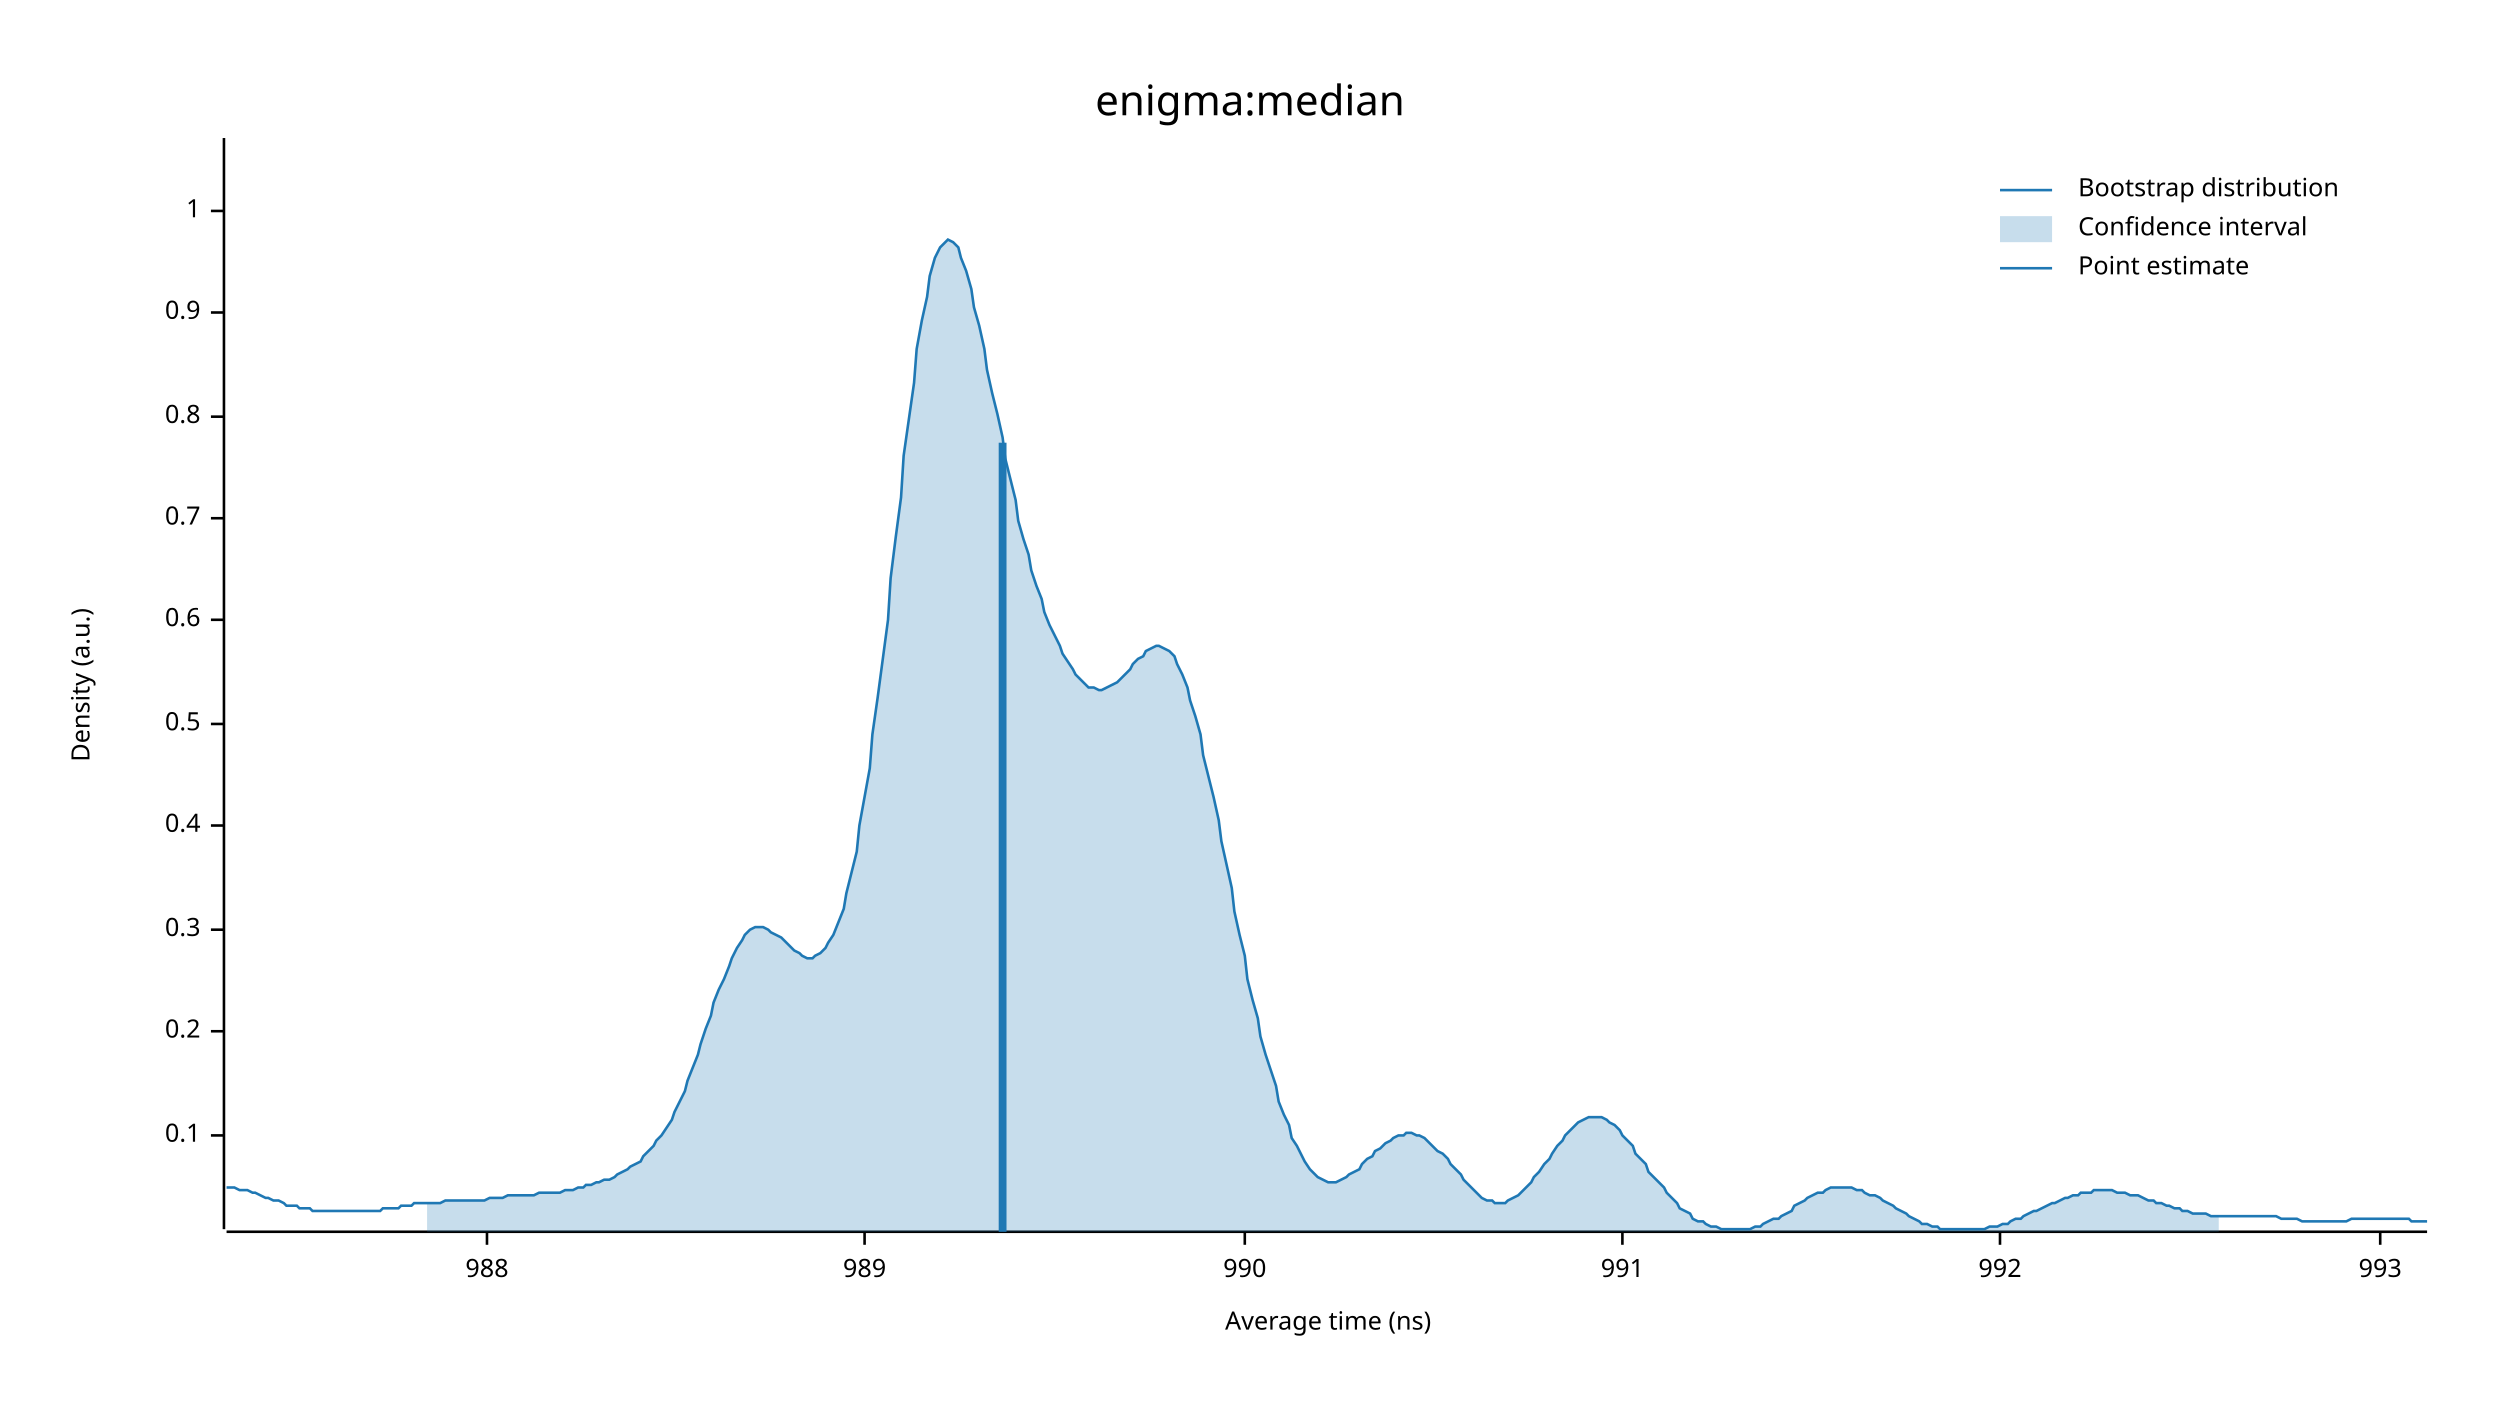
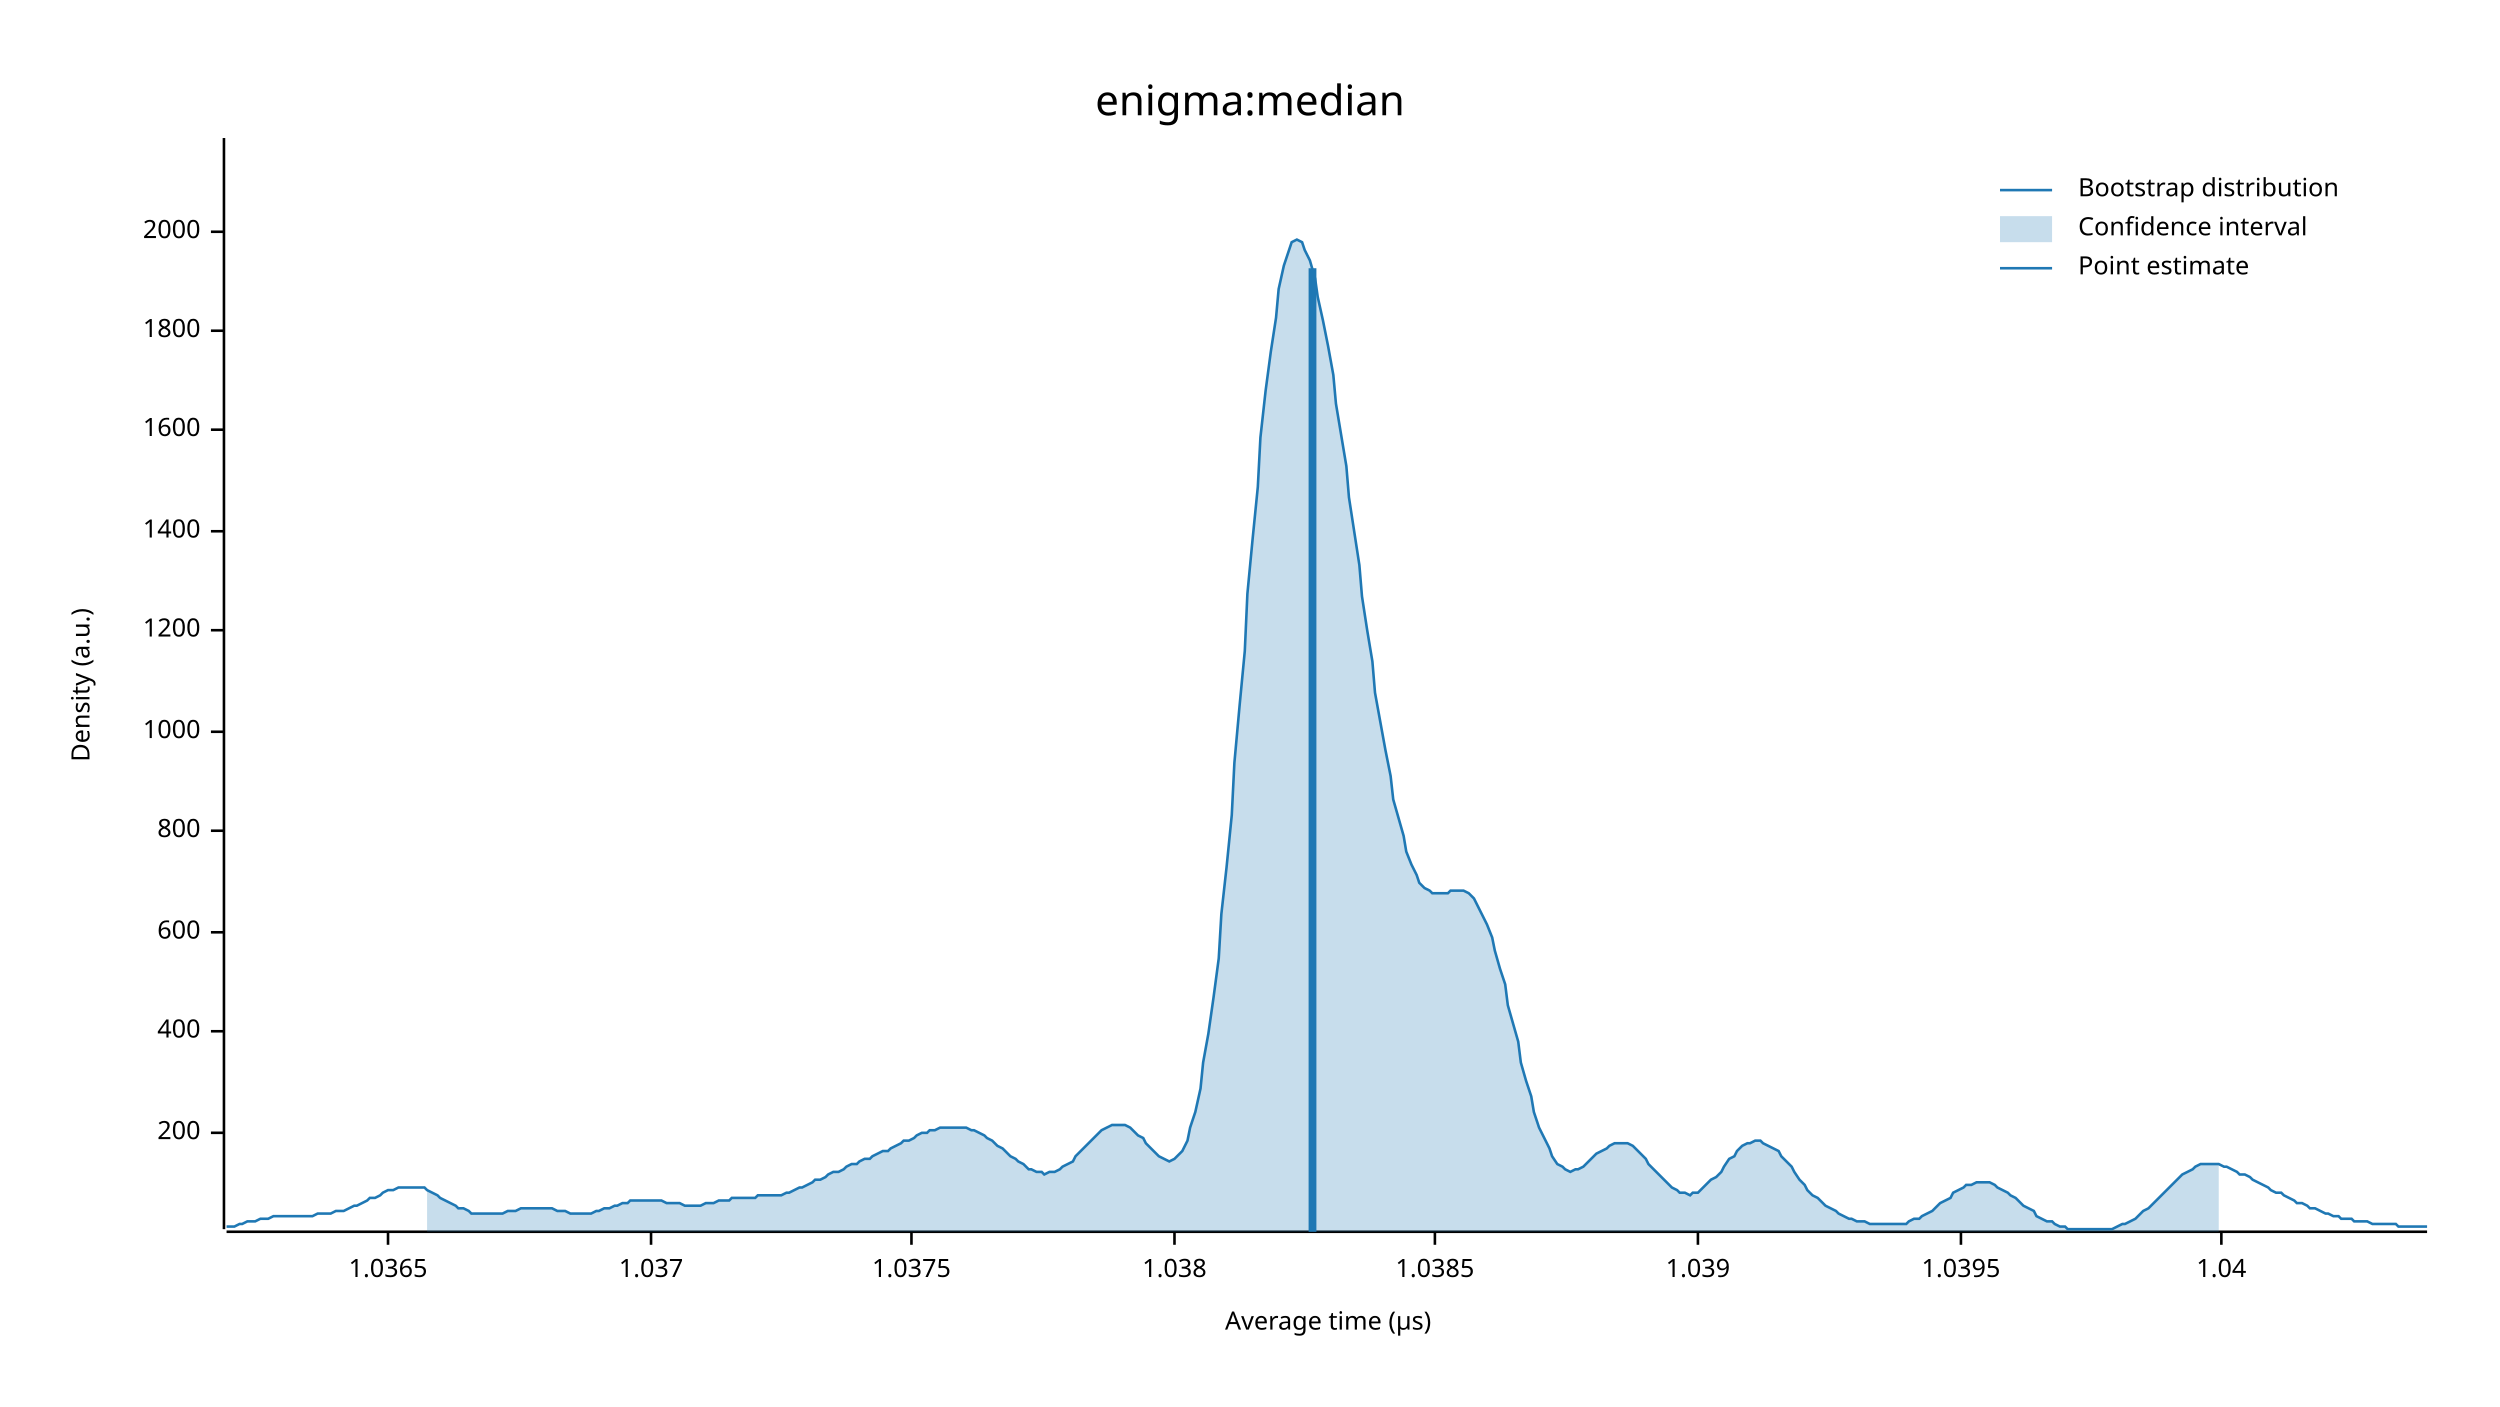
<svg xmlns="http://www.w3.org/2000/svg" width="960" height="540" viewBox="0 0 960 540">
  <text x="480" y="32" dy="0.76em" text-anchor="middle" font-family="sans-serif" font-size="16.129" opacity="1" fill="#000000">
enigma:median
</text>
  <text x="27" y="263" dy="0.76em" text-anchor="middle" font-family="sans-serif" font-size="9.677" opacity="1" fill="#000000" transform="rotate(270, 27, 263)">
Density (a.u.)
</text>
  <text x="510" y="513" dy="-0.5ex" text-anchor="middle" font-family="sans-serif" font-size="9.677" opacity="1" fill="#000000">
- Average time (ns)
+ Average time (µs)
</text>
  <polyline fill="none" opacity="1" stroke="#000000" stroke-width="1" points="86,53 86,472 " />
-   <text x="77" y="436" dy="0.5ex" text-anchor="end" font-family="sans-serif" font-size="9.677" opacity="1" fill="#000000">
- 0.1
+   <text x="77" y="435" dy="0.5ex" text-anchor="end" font-family="sans-serif" font-size="9.677" opacity="1" fill="#000000">
+ 200
</text>
-   <polyline fill="none" opacity="1" stroke="#000000" stroke-width="1" points="81,436 86,436 " />
+   <polyline fill="none" opacity="1" stroke="#000000" stroke-width="1" points="81,435 86,435 " />
  <text x="77" y="396" dy="0.5ex" text-anchor="end" font-family="sans-serif" font-size="9.677" opacity="1" fill="#000000">
- 0.2
+ 400
</text>
  <polyline fill="none" opacity="1" stroke="#000000" stroke-width="1" points="81,396 86,396 " />
-   <text x="77" y="357" dy="0.5ex" text-anchor="end" font-family="sans-serif" font-size="9.677" opacity="1" fill="#000000">
- 0.3
+   <text x="77" y="358" dy="0.5ex" text-anchor="end" font-family="sans-serif" font-size="9.677" opacity="1" fill="#000000">
+ 600
</text>
-   <polyline fill="none" opacity="1" stroke="#000000" stroke-width="1" points="81,357 86,357 " />
-   <text x="77" y="317" dy="0.5ex" text-anchor="end" font-family="sans-serif" font-size="9.677" opacity="1" fill="#000000">
- 0.4
+   <polyline fill="none" opacity="1" stroke="#000000" stroke-width="1" points="81,358 86,358 " />
+   <text x="77" y="319" dy="0.5ex" text-anchor="end" font-family="sans-serif" font-size="9.677" opacity="1" fill="#000000">
+ 800
</text>
-   <polyline fill="none" opacity="1" stroke="#000000" stroke-width="1" points="81,317 86,317 " />
-   <text x="77" y="278" dy="0.5ex" text-anchor="end" font-family="sans-serif" font-size="9.677" opacity="1" fill="#000000">
- 0.5
+   <polyline fill="none" opacity="1" stroke="#000000" stroke-width="1" points="81,319 86,319 " />
+   <text x="77" y="281" dy="0.5ex" text-anchor="end" font-family="sans-serif" font-size="9.677" opacity="1" fill="#000000">
+ 1000
</text>
-   <polyline fill="none" opacity="1" stroke="#000000" stroke-width="1" points="81,278 86,278 " />
-   <text x="77" y="238" dy="0.5ex" text-anchor="end" font-family="sans-serif" font-size="9.677" opacity="1" fill="#000000">
- 0.6
+   <polyline fill="none" opacity="1" stroke="#000000" stroke-width="1" points="81,281 86,281 " />
+   <text x="77" y="242" dy="0.5ex" text-anchor="end" font-family="sans-serif" font-size="9.677" opacity="1" fill="#000000">
+ 1200
</text>
-   <polyline fill="none" opacity="1" stroke="#000000" stroke-width="1" points="81,238 86,238 " />
-   <text x="77" y="199" dy="0.5ex" text-anchor="end" font-family="sans-serif" font-size="9.677" opacity="1" fill="#000000">
- 0.7
+   <polyline fill="none" opacity="1" stroke="#000000" stroke-width="1" points="81,242 86,242 " />
+   <text x="77" y="204" dy="0.5ex" text-anchor="end" font-family="sans-serif" font-size="9.677" opacity="1" fill="#000000">
+ 1400
</text>
-   <polyline fill="none" opacity="1" stroke="#000000" stroke-width="1" points="81,199 86,199 " />
-   <text x="77" y="160" dy="0.5ex" text-anchor="end" font-family="sans-serif" font-size="9.677" opacity="1" fill="#000000">
- 0.8
+   <polyline fill="none" opacity="1" stroke="#000000" stroke-width="1" points="81,204 86,204 " />
+   <text x="77" y="165" dy="0.5ex" text-anchor="end" font-family="sans-serif" font-size="9.677" opacity="1" fill="#000000">
+ 1600
</text>
-   <polyline fill="none" opacity="1" stroke="#000000" stroke-width="1" points="81,160 86,160 " />
-   <text x="77" y="120" dy="0.5ex" text-anchor="end" font-family="sans-serif" font-size="9.677" opacity="1" fill="#000000">
- 0.9
+   <polyline fill="none" opacity="1" stroke="#000000" stroke-width="1" points="81,165 86,165 " />
+   <text x="77" y="127" dy="0.5ex" text-anchor="end" font-family="sans-serif" font-size="9.677" opacity="1" fill="#000000">
+ 1800
</text>
-   <polyline fill="none" opacity="1" stroke="#000000" stroke-width="1" points="81,120 86,120 " />
-   <text x="77" y="81" dy="0.5ex" text-anchor="end" font-family="sans-serif" font-size="9.677" opacity="1" fill="#000000">
- 1
+   <polyline fill="none" opacity="1" stroke="#000000" stroke-width="1" points="81,127 86,127 " />
+   <text x="77" y="89" dy="0.5ex" text-anchor="end" font-family="sans-serif" font-size="9.677" opacity="1" fill="#000000">
+ 2000
</text>
-   <polyline fill="none" opacity="1" stroke="#000000" stroke-width="1" points="81,81 86,81 " />
+   <polyline fill="none" opacity="1" stroke="#000000" stroke-width="1" points="81,89 86,89 " />
  <polyline fill="none" opacity="1" stroke="#000000" stroke-width="1" points="87,473 932,473 " />
-   <text x="187" y="483" dy="0.76em" text-anchor="middle" font-family="sans-serif" font-size="9.677" opacity="1" fill="#000000">
- 988
+   <text x="149" y="483" dy="0.76em" text-anchor="middle" font-family="sans-serif" font-size="9.677" opacity="1" fill="#000000">
+ 1.0365
</text>
-   <polyline fill="none" opacity="1" stroke="#000000" stroke-width="1" points="187,473 187,478 " />
-   <text x="332" y="483" dy="0.76em" text-anchor="middle" font-family="sans-serif" font-size="9.677" opacity="1" fill="#000000">
- 989
+   <polyline fill="none" opacity="1" stroke="#000000" stroke-width="1" points="149,473 149,478 " />
+   <text x="250" y="483" dy="0.76em" text-anchor="middle" font-family="sans-serif" font-size="9.677" opacity="1" fill="#000000">
+ 1.037
</text>
-   <polyline fill="none" opacity="1" stroke="#000000" stroke-width="1" points="332,473 332,478 " />
-   <text x="478" y="483" dy="0.76em" text-anchor="middle" font-family="sans-serif" font-size="9.677" opacity="1" fill="#000000">
- 990
+   <polyline fill="none" opacity="1" stroke="#000000" stroke-width="1" points="250,473 250,478 " />
+   <text x="350" y="483" dy="0.76em" text-anchor="middle" font-family="sans-serif" font-size="9.677" opacity="1" fill="#000000">
+ 1.0375
</text>
-   <polyline fill="none" opacity="1" stroke="#000000" stroke-width="1" points="478,473 478,478 " />
-   <text x="623" y="483" dy="0.76em" text-anchor="middle" font-family="sans-serif" font-size="9.677" opacity="1" fill="#000000">
- 991
+   <polyline fill="none" opacity="1" stroke="#000000" stroke-width="1" points="350,473 350,478 " />
+   <text x="451" y="483" dy="0.76em" text-anchor="middle" font-family="sans-serif" font-size="9.677" opacity="1" fill="#000000">
+ 1.038
</text>
-   <polyline fill="none" opacity="1" stroke="#000000" stroke-width="1" points="623,473 623,478 " />
-   <text x="768" y="483" dy="0.76em" text-anchor="middle" font-family="sans-serif" font-size="9.677" opacity="1" fill="#000000">
- 992
+   <polyline fill="none" opacity="1" stroke="#000000" stroke-width="1" points="451,473 451,478 " />
+   <text x="551" y="483" dy="0.76em" text-anchor="middle" font-family="sans-serif" font-size="9.677" opacity="1" fill="#000000">
+ 1.0385
</text>
-   <polyline fill="none" opacity="1" stroke="#000000" stroke-width="1" points="768,473 768,478 " />
-   <text x="914" y="483" dy="0.76em" text-anchor="middle" font-family="sans-serif" font-size="9.677" opacity="1" fill="#000000">
- 993
+   <polyline fill="none" opacity="1" stroke="#000000" stroke-width="1" points="551,473 551,478 " />
+   <text x="652" y="483" dy="0.76em" text-anchor="middle" font-family="sans-serif" font-size="9.677" opacity="1" fill="#000000">
+ 1.039
</text>
-   <polyline fill="none" opacity="1" stroke="#000000" stroke-width="1" points="914,473 914,478 " />
-   <polyline fill="none" opacity="1" stroke="#1F78B4" stroke-width="1" points="87,456 88,456 90,456 92,457 93,457 95,457 97,458 98,458 100,459 102,460 103,460 105,461 107,461 109,462 110,463 112,463 114,463 115,464 117,464 119,464 120,465 122,465 124,465 125,465 127,465 129,465 131,465 132,465 134,465 136,465 137,465 139,465 141,465 142,465 144,465 146,465 147,464 149,464 151,464 153,464 154,463 156,463 158,463 159,462 161,462 163,462 164,462 166,462 168,462 169,462 171,461 173,461 175,461 176,461 178,461 180,461 181,461 183,461 185,461 186,461 188,460 190,460 191,460 193,460 195,459 197,459 198,459 200,459 202,459 203,459 205,459 207,458 208,458 210,458 212,458 214,458 215,458 217,457 219,457 220,457 222,456 224,456 225,455 227,455 229,454 230,454 232,453 234,453 236,452 237,451 239,450 241,449 242,448 244,447 246,446 247,444 249,442 251,440 252,438 254,436 256,433 258,430 259,427 261,423 263,419 264,415 266,410 268,405 269,401 271,395 273,390 274,385 276,380 278,376 280,371 281,368 283,364 285,361 286,359 288,357 290,356 291,356 293,356 295,357 296,358 298,359 300,360 302,362 303,363 305,365 307,366 308,367 310,368 312,368 313,367 315,366 317,364 318,362 320,359 322,354 324,349 325,343 327,335 329,327 330,317 332,306 334,295 335,282 337,268 339,253 341,238 342,222 344,206 346,191 347,175 349,161 351,147 352,134 354,123 356,114 357,106 359,99 361,95 363,93 364,92 366,93 368,95 369,99 371,104 373,111 374,118 376,125 378,134 379,142 381,151 383,159 385,168 386,176 388,184 390,192 391,200 393,207 395,213 396,219 398,225 400,230 401,235 403,240 405,244 407,248 408,251 410,254 412,257 413,259 415,261 417,263 418,264 420,264 422,265 423,265 425,264 427,263 429,262 430,261 432,259 434,257 435,255 437,253 439,252 440,250 442,249 444,248 445,248 447,249 449,250 451,252 452,255 454,259 456,264 457,269 459,275 461,282 462,290 464,298 466,306 468,315 469,323 471,332 473,341 474,350 476,359 478,367 479,376 481,384 483,391 484,398 486,405 488,411 490,417 491,423 493,428 495,432 496,437 498,440 500,444 501,446 503,449 505,451 506,452 508,453 510,454 512,454 513,454 515,453 517,452 518,451 520,450 522,449 523,447 525,445 527,444 528,442 530,441 532,439 534,438 535,437 537,436 539,436 540,435 542,435 544,436 545,436 547,437 549,439 550,440 552,442 554,443 556,445 557,447 559,449 561,451 562,453 564,455 566,457 567,458 569,460 571,461 573,461 574,462 576,462 578,462 579,461 581,460 583,459 584,458 586,456 588,454 589,452 591,450 593,447 595,445 596,443 598,440 600,438 601,436 603,434 605,432 606,431 608,430 610,429 611,429 613,429 615,429 617,430 618,431 620,432 622,434 623,436 625,438 627,440 628,443 630,445 632,447 633,450 635,452 637,454 639,456 640,458 642,460 644,462 645,464 647,465 649,466 650,468 652,469 654,469 655,470 657,471 659,471 661,472 662,472 664,472 666,472 667,472 669,472 671,472 672,472 674,471 676,471 677,470 679,469 681,468 683,468 684,467 686,466 688,465 689,463 691,462 693,461 694,460 696,459 698,458 700,458 701,457 703,456 705,456 706,456 708,456 710,456 711,456 713,457 715,457 716,458 718,459 720,459 722,460 723,461 725,462 727,463 728,464 730,465 732,466 733,467 735,468 737,469 738,470 740,470 742,471 744,471 745,472 747,472 749,472 750,472 752,472 754,472 755,472 757,472 759,472 760,472 762,472 764,471 766,471 767,471 769,470 771,470 772,469 774,468 776,468 777,467 779,466 781,465 782,465 784,464 786,463 788,462 789,462 791,461 793,460 794,460 796,459 798,459 799,458 801,458 803,458 804,457 806,457 808,457 810,457 811,457 813,458 815,458 816,458 818,459 820,459 821,459 823,460 825,461 827,461 828,462 830,462 832,463 833,463 835,464 837,464 838,465 840,465 842,466 843,466 845,466 847,466 849,467 850,467 852,467 854,467 855,467 857,467 859,467 860,467 862,467 864,467 865,467 867,467 869,467 871,467 872,467 874,467 876,468 877,468 879,468 881,468 882,468 884,469 886,469 887,469 889,469 891,469 893,469 894,469 896,469 898,469 899,469 901,469 903,468 904,468 906,468 908,468 909,468 911,468 913,468 915,468 916,468 918,468 920,468 921,468 923,468 925,468 926,469 928,469 930,469 932,469 " />
-   <polygon opacity="0.25" fill="#1F78B4" points="164,462 166,462 168,462 169,462 171,461 173,461 175,461 176,461 178,461 180,461 181,461 183,461 185,461 186,461 188,460 190,460 191,460 193,460 195,459 197,459 198,459 200,459 202,459 203,459 205,459 207,458 208,458 210,458 212,458 214,458 215,458 217,457 219,457 220,457 222,456 224,456 225,455 227,455 229,454 230,454 232,453 234,453 236,452 237,451 239,450 241,449 242,448 244,447 246,446 247,444 249,442 251,440 252,438 254,436 256,433 258,430 259,427 261,423 263,419 264,415 266,410 268,405 269,401 271,395 273,390 274,385 276,380 278,376 280,371 281,368 283,364 285,361 286,359 288,357 290,356 291,356 293,356 295,357 296,358 298,359 300,360 302,362 303,363 305,365 307,366 308,367 310,368 312,368 313,367 315,366 317,364 318,362 320,359 322,354 324,349 325,343 327,335 329,327 330,317 332,306 334,295 335,282 337,268 339,253 341,238 342,222 344,206 346,191 347,175 349,161 351,147 352,134 354,123 356,114 357,106 359,99 361,95 363,93 364,92 366,93 368,95 369,99 371,104 373,111 374,118 376,125 378,134 379,142 381,151 383,159 385,168 386,176 388,184 390,192 391,200 393,207 395,213 396,219 398,225 400,230 401,235 403,240 405,244 407,248 408,251 410,254 412,257 413,259 415,261 417,263 418,264 420,264 422,265 423,265 425,264 427,263 429,262 430,261 432,259 434,257 435,255 437,253 439,252 440,250 442,249 444,248 445,248 447,249 449,250 451,252 452,255 454,259 456,264 457,269 459,275 461,282 462,290 464,298 466,306 468,315 469,323 471,332 473,341 474,350 476,359 478,367 479,376 481,384 483,391 484,398 486,405 488,411 490,417 491,423 493,428 495,432 496,437 498,440 500,444 501,446 503,449 505,451 506,452 508,453 510,454 512,454 513,454 515,453 517,452 518,451 520,450 522,449 523,447 525,445 527,444 528,442 530,441 532,439 534,438 535,437 537,436 539,436 540,435 542,435 544,436 545,436 547,437 549,439 550,440 552,442 554,443 556,445 557,447 559,449 561,451 562,453 564,455 566,457 567,458 569,460 571,461 573,461 574,462 576,462 578,462 579,461 581,460 583,459 584,458 586,456 588,454 589,452 591,450 593,447 595,445 596,443 598,440 600,438 601,436 603,434 605,432 606,431 608,430 610,429 611,429 613,429 615,429 617,430 618,431 620,432 622,434 623,436 625,438 627,440 628,443 630,445 632,447 633,450 635,452 637,454 639,456 640,458 642,460 644,462 645,464 647,465 649,466 650,468 652,469 654,469 655,470 657,471 659,471 661,472 662,472 664,472 666,472 667,472 669,472 671,472 672,472 674,471 676,471 677,470 679,469 681,468 683,468 684,467 686,466 688,465 689,463 691,462 693,461 694,460 696,459 698,458 700,458 701,457 703,456 705,456 706,456 708,456 710,456 711,456 713,457 715,457 716,458 718,459 720,459 722,460 723,461 725,462 727,463 728,464 730,465 732,466 733,467 735,468 737,469 738,470 740,470 742,471 744,471 745,472 747,472 749,472 750,472 752,472 754,472 755,472 757,472 759,472 760,472 762,472 764,471 766,471 767,471 769,470 771,470 772,469 774,468 776,468 777,467 779,466 781,465 782,465 784,464 786,463 788,462 789,462 791,461 793,460 794,460 796,459 798,459 799,458 801,458 803,458 804,457 806,457 808,457 810,457 811,457 813,458 815,458 816,458 818,459 820,459 821,459 823,460 825,461 827,461 828,462 830,462 832,463 833,463 835,464 837,464 838,465 840,465 842,466 843,466 845,466 847,466 849,467 850,467 852,467 852,473 164,473 " />
-   <polyline fill="none" opacity="1" stroke="#1F78B4" stroke-width="3" points="385,473 385,170 " />
+   <polyline fill="none" opacity="1" stroke="#000000" stroke-width="1" points="652,473 652,478 " />
+   <text x="753" y="483" dy="0.76em" text-anchor="middle" font-family="sans-serif" font-size="9.677" opacity="1" fill="#000000">
+ 1.0395
+ </text>
+   <polyline fill="none" opacity="1" stroke="#000000" stroke-width="1" points="753,473 753,478 " />
+   <text x="853" y="483" dy="0.76em" text-anchor="middle" font-family="sans-serif" font-size="9.677" opacity="1" fill="#000000">
+ 1.04
+ </text>
+   <polyline fill="none" opacity="1" stroke="#000000" stroke-width="1" points="853,473 853,478 " />
+   <polyline fill="none" opacity="1" stroke="#1F78B4" stroke-width="1" points="87,471 88,471 90,471 92,470 93,470 95,469 97,469 98,469 100,468 102,468 103,468 105,467 107,467 109,467 110,467 112,467 114,467 115,467 117,467 119,467 120,467 122,466 124,466 125,466 127,466 129,465 131,465 132,465 134,464 136,463 137,463 139,462 141,461 142,460 144,460 146,459 147,458 149,457 151,457 153,456 154,456 156,456 158,456 159,456 161,456 163,456 164,457 166,458 168,459 169,460 171,461 173,462 175,463 176,464 178,464 180,465 181,466 183,466 185,466 186,466 188,466 190,466 191,466 193,466 195,465 197,465 198,465 200,464 202,464 203,464 205,464 207,464 208,464 210,464 212,464 214,465 215,465 217,465 219,466 220,466 222,466 224,466 225,466 227,466 229,465 230,465 232,464 234,464 236,463 237,463 239,462 241,462 242,461 244,461 246,461 247,461 249,461 251,461 252,461 254,461 256,462 258,462 259,462 261,462 263,463 264,463 266,463 268,463 269,463 271,462 273,462 274,462 276,461 278,461 280,461 281,460 283,460 285,460 286,460 288,460 290,460 291,459 293,459 295,459 296,459 298,459 300,459 302,458 303,458 305,457 307,456 308,456 310,455 312,454 313,453 315,453 317,452 318,451 320,450 322,450 324,449 325,448 327,447 329,447 330,446 332,445 334,445 335,444 337,443 339,442 341,442 342,441 344,440 346,439 347,438 349,438 351,437 352,436 354,435 356,435 357,434 359,434 361,433 363,433 364,433 366,433 368,433 369,433 371,433 373,434 374,434 376,435 378,436 379,437 381,438 383,440 385,441 386,442 388,444 390,445 391,446 393,447 395,449 396,449 398,450 400,450 401,451 403,450 405,450 407,449 408,448 410,447 412,446 413,444 415,442 417,440 418,439 420,437 422,435 423,434 425,433 427,432 429,432 430,432 432,432 434,433 435,434 437,436 439,437 440,439 442,441 444,443 445,444 447,445 449,446 451,445 452,444 454,442 456,438 457,433 459,427 461,418 462,408 464,397 466,383 468,368 469,351 471,333 473,313 474,293 476,271 478,250 479,228 481,207 483,187 484,168 486,150 488,135 490,122 491,111 493,102 495,96 496,93 498,92 500,93 501,96 503,100 505,107 506,114 508,123 510,133 512,144 513,155 515,167 517,179 518,191 520,204 522,217 523,229 525,242 527,254 528,266 530,277 532,288 534,298 535,307 537,314 539,321 540,327 542,332 544,336 545,339 547,341 549,342 550,343 552,343 554,343 556,343 557,342 559,342 561,342 562,342 564,343 566,345 567,347 569,351 571,355 573,360 574,365 576,372 578,378 579,386 581,393 583,400 584,408 586,415 588,421 589,427 591,433 593,437 595,441 596,444 598,447 600,448 601,449 603,450 605,449 606,449 608,448 610,446 611,445 613,443 615,442 617,441 618,440 620,439 622,439 623,439 625,439 627,440 628,441 630,443 632,445 633,447 635,449 637,451 639,453 640,454 642,456 644,457 645,458 647,458 649,459 650,458 652,458 654,456 655,455 657,453 659,452 661,450 662,448 664,445 666,444 667,442 669,440 671,439 672,439 674,438 676,438 677,439 679,440 681,441 683,442 684,444 686,446 688,448 689,450 691,453 693,455 694,457 696,459 698,460 700,462 701,463 703,464 705,465 706,466 708,467 710,468 711,468 713,469 715,469 716,469 718,470 720,470 722,470 723,470 725,470 727,470 728,470 730,470 732,470 733,469 735,468 737,468 738,467 740,466 742,465 744,463 745,462 747,461 749,460 750,458 752,457 754,456 755,455 757,455 759,454 760,454 762,454 764,454 766,455 767,456 769,457 771,458 772,459 774,460 776,462 777,463 779,464 781,465 782,467 784,468 786,469 788,469 789,470 791,471 793,471 794,472 796,472 798,472 799,472 801,472 803,472 804,472 806,472 808,472 810,472 811,472 813,471 815,470 816,470 818,469 820,468 821,467 823,465 825,464 827,462 828,461 830,459 832,457 833,456 835,454 837,452 838,451 840,450 842,449 843,448 845,447 847,447 849,447 850,447 852,447 854,448 855,448 857,449 859,450 860,451 862,451 864,452 865,453 867,454 869,455 871,456 872,457 874,458 876,458 877,459 879,460 881,461 882,462 884,462 886,463 887,464 889,464 891,465 893,466 894,466 896,467 898,467 899,468 901,468 903,468 904,469 906,469 908,469 909,469 911,470 913,470 915,470 916,470 918,470 920,470 921,471 923,471 925,471 926,471 928,471 930,471 932,471 " />
+   <polygon opacity="0.25" fill="#1F78B4" points="164,457 166,458 168,459 169,460 171,461 173,462 175,463 176,464 178,464 180,465 181,466 183,466 185,466 186,466 188,466 190,466 191,466 193,466 195,465 197,465 198,465 200,464 202,464 203,464 205,464 207,464 208,464 210,464 212,464 214,465 215,465 217,465 219,466 220,466 222,466 224,466 225,466 227,466 229,465 230,465 232,464 234,464 236,463 237,463 239,462 241,462 242,461 244,461 246,461 247,461 249,461 251,461 252,461 254,461 256,462 258,462 259,462 261,462 263,463 264,463 266,463 268,463 269,463 271,462 273,462 274,462 276,461 278,461 280,461 281,460 283,460 285,460 286,460 288,460 290,460 291,459 293,459 295,459 296,459 298,459 300,459 302,458 303,458 305,457 307,456 308,456 310,455 312,454 313,453 315,453 317,452 318,451 320,450 322,450 324,449 325,448 327,447 329,447 330,446 332,445 334,445 335,444 337,443 339,442 341,442 342,441 344,440 346,439 347,438 349,438 351,437 352,436 354,435 356,435 357,434 359,434 361,433 363,433 364,433 366,433 368,433 369,433 371,433 373,434 374,434 376,435 378,436 379,437 381,438 383,440 385,441 386,442 388,444 390,445 391,446 393,447 395,449 396,449 398,450 400,450 401,451 403,450 405,450 407,449 408,448 410,447 412,446 413,444 415,442 417,440 418,439 420,437 422,435 423,434 425,433 427,432 429,432 430,432 432,432 434,433 435,434 437,436 439,437 440,439 442,441 444,443 445,444 447,445 449,446 451,445 452,444 454,442 456,438 457,433 459,427 461,418 462,408 464,397 466,383 468,368 469,351 471,333 473,313 474,293 476,271 478,250 479,228 481,207 483,187 484,168 486,150 488,135 490,122 491,111 493,102 495,96 496,93 498,92 500,93 501,96 503,100 505,107 506,114 508,123 510,133 512,144 513,155 515,167 517,179 518,191 520,204 522,217 523,229 525,242 527,254 528,266 530,277 532,288 534,298 535,307 537,314 539,321 540,327 542,332 544,336 545,339 547,341 549,342 550,343 552,343 554,343 556,343 557,342 559,342 561,342 562,342 564,343 566,345 567,347 569,351 571,355 573,360 574,365 576,372 578,378 579,386 581,393 583,400 584,408 586,415 588,421 589,427 591,433 593,437 595,441 596,444 598,447 600,448 601,449 603,450 605,449 606,449 608,448 610,446 611,445 613,443 615,442 617,441 618,440 620,439 622,439 623,439 625,439 627,440 628,441 630,443 632,445 633,447 635,449 637,451 639,453 640,454 642,456 644,457 645,458 647,458 649,459 650,458 652,458 654,456 655,455 657,453 659,452 661,450 662,448 664,445 666,444 667,442 669,440 671,439 672,439 674,438 676,438 677,439 679,440 681,441 683,442 684,444 686,446 688,448 689,450 691,453 693,455 694,457 696,459 698,460 700,462 701,463 703,464 705,465 706,466 708,467 710,468 711,468 713,469 715,469 716,469 718,470 720,470 722,470 723,470 725,470 727,470 728,470 730,470 732,470 733,469 735,468 737,468 738,467 740,466 742,465 744,463 745,462 747,461 749,460 750,458 752,457 754,456 755,455 757,455 759,454 760,454 762,454 764,454 766,455 767,456 769,457 771,458 772,459 774,460 776,462 777,463 779,464 781,465 782,467 784,468 786,469 788,469 789,470 791,471 793,471 794,472 796,472 798,472 799,472 801,472 803,472 804,472 806,472 808,472 810,472 811,472 813,471 815,470 816,470 818,469 820,468 821,467 823,465 825,464 827,462 828,461 830,459 832,457 833,456 835,454 837,452 838,451 840,450 842,449 843,448 845,447 847,447 849,447 850,447 852,447 852,473 164,473 " />
+   <polyline fill="none" opacity="1" stroke="#1F78B4" stroke-width="3" points="504,473 504,103 " />
  <text x="798" y="68" dy="0.76em" text-anchor="start" font-family="sans-serif" font-size="9.677" opacity="1" fill="#000000">
Bootstrap distribution
</text>
  <text x="798" y="83" dy="0.76em" text-anchor="start" font-family="sans-serif" font-size="9.677" opacity="1" fill="#000000">
Confidence interval
</text>
  <text x="798" y="98" dy="0.76em" text-anchor="start" font-family="sans-serif" font-size="9.677" opacity="1" fill="#000000">
Point estimate
</text>
  <polyline fill="none" opacity="1" stroke="#1F78B4" stroke-width="1" points="768,73 788,73 " />
  <rect x="768" y="83" width="20" height="10" opacity="0.25" fill="#1F78B4" stroke="none" />
  <polyline fill="none" opacity="1" stroke="#1F78B4" stroke-width="1" points="768,103 788,103 " />
</svg>
